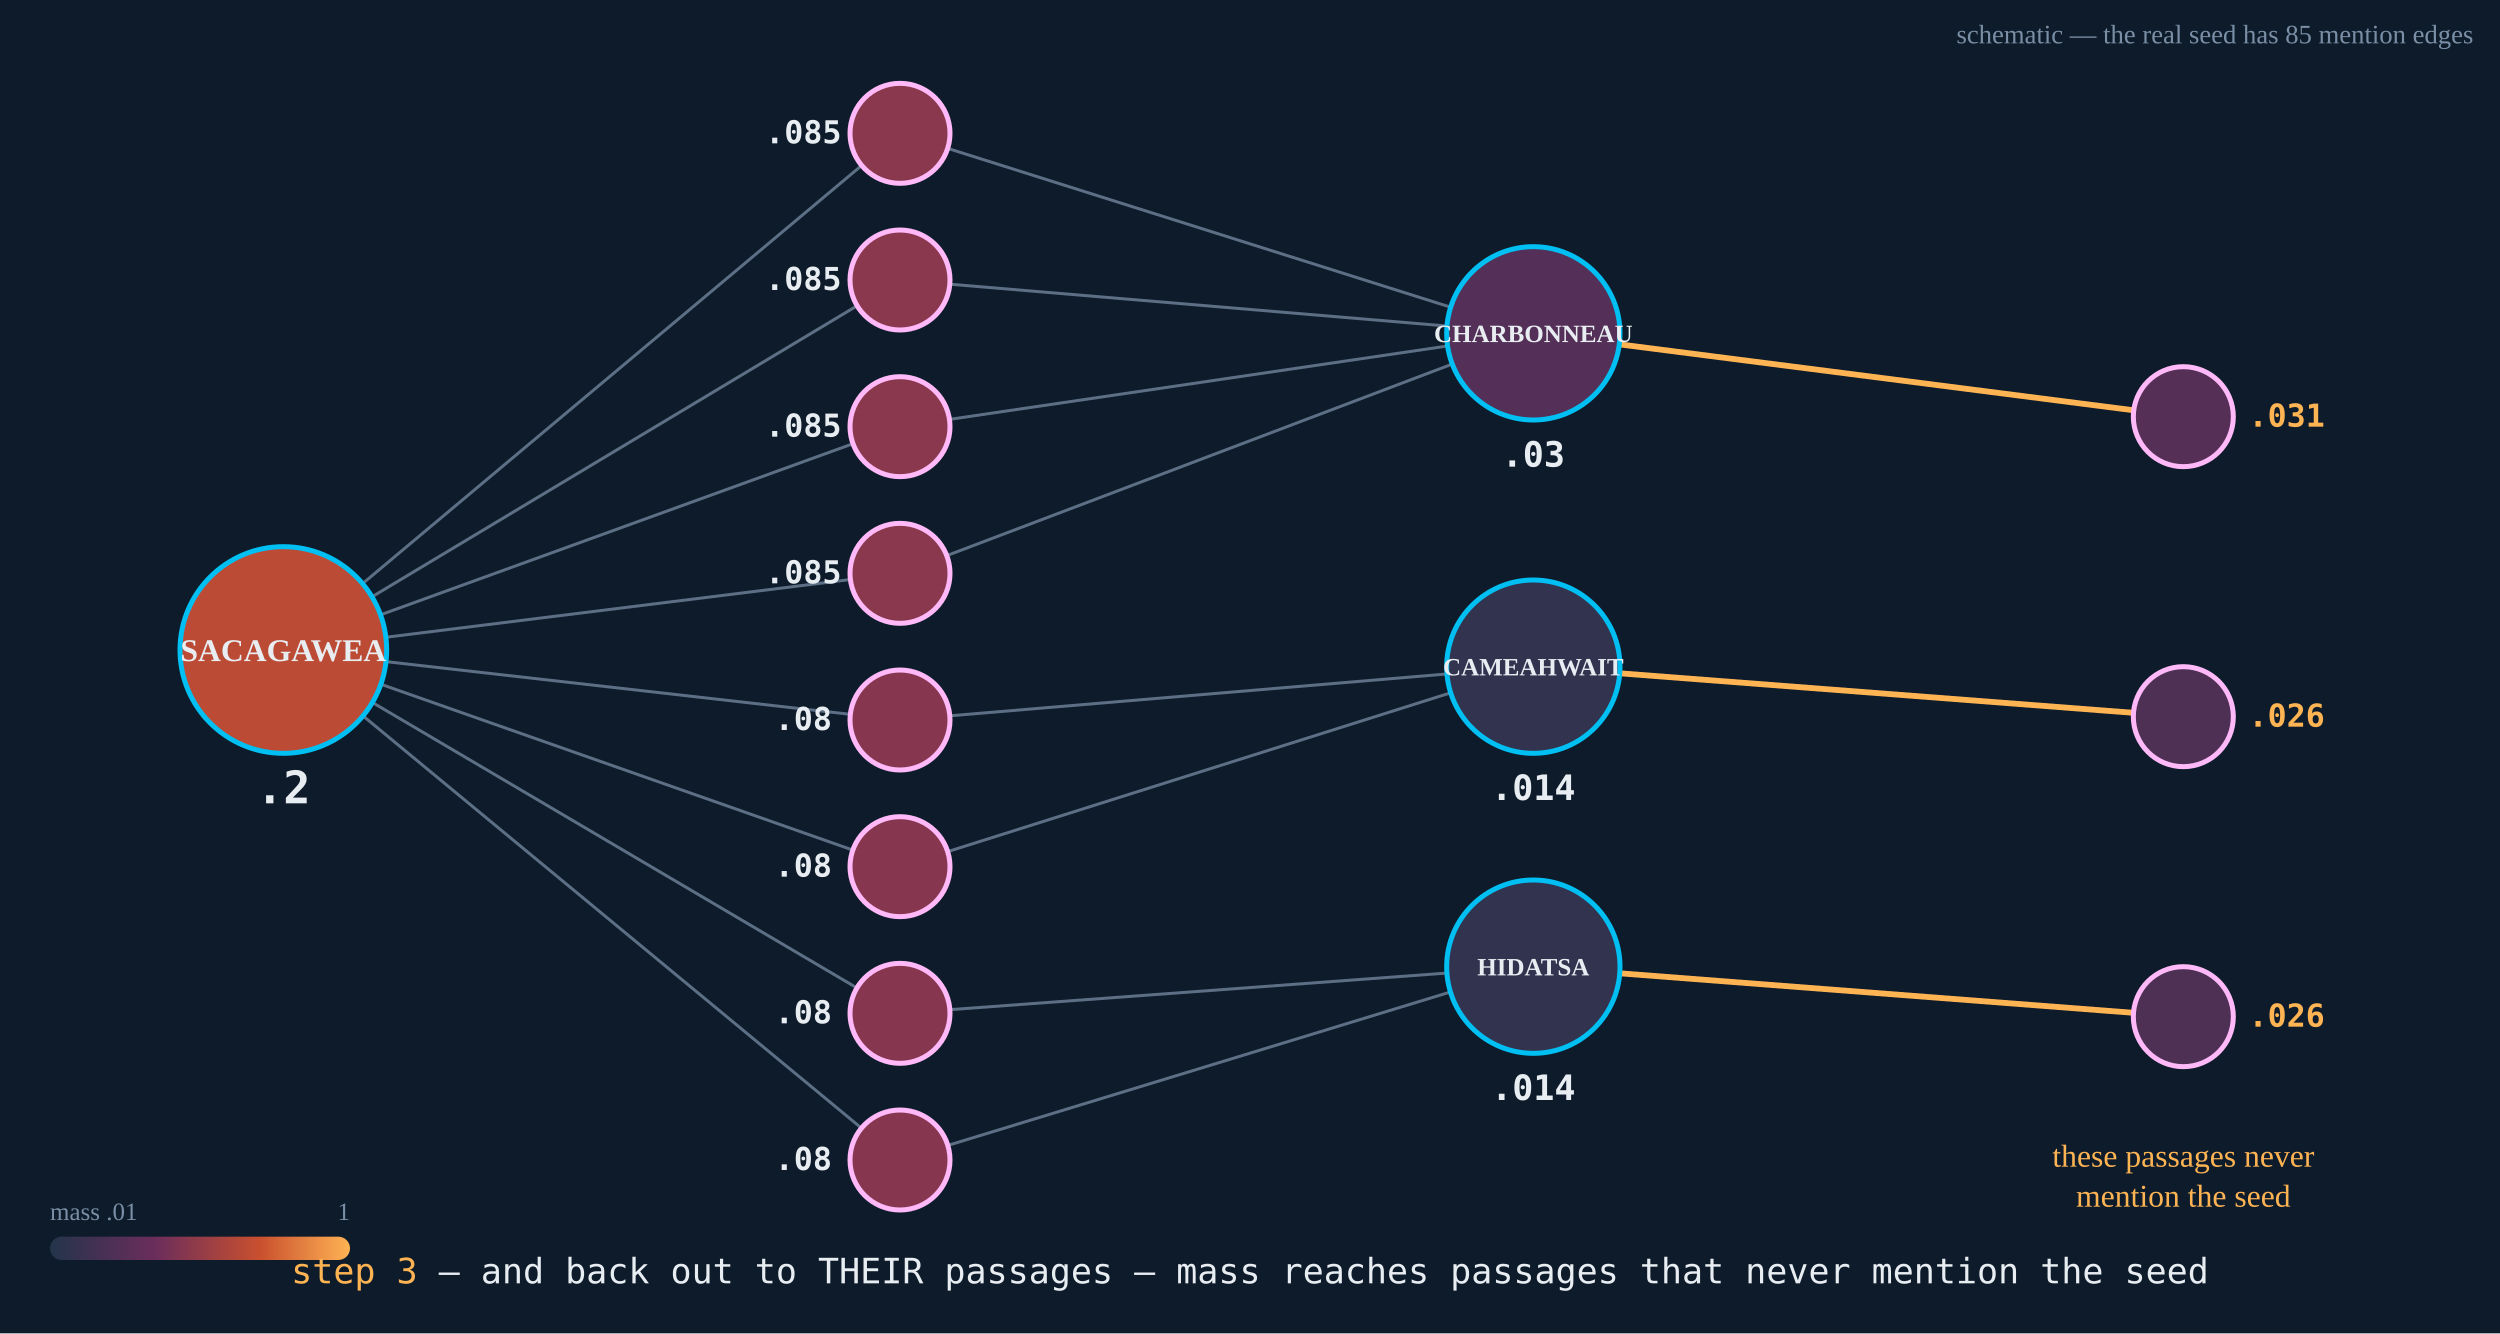
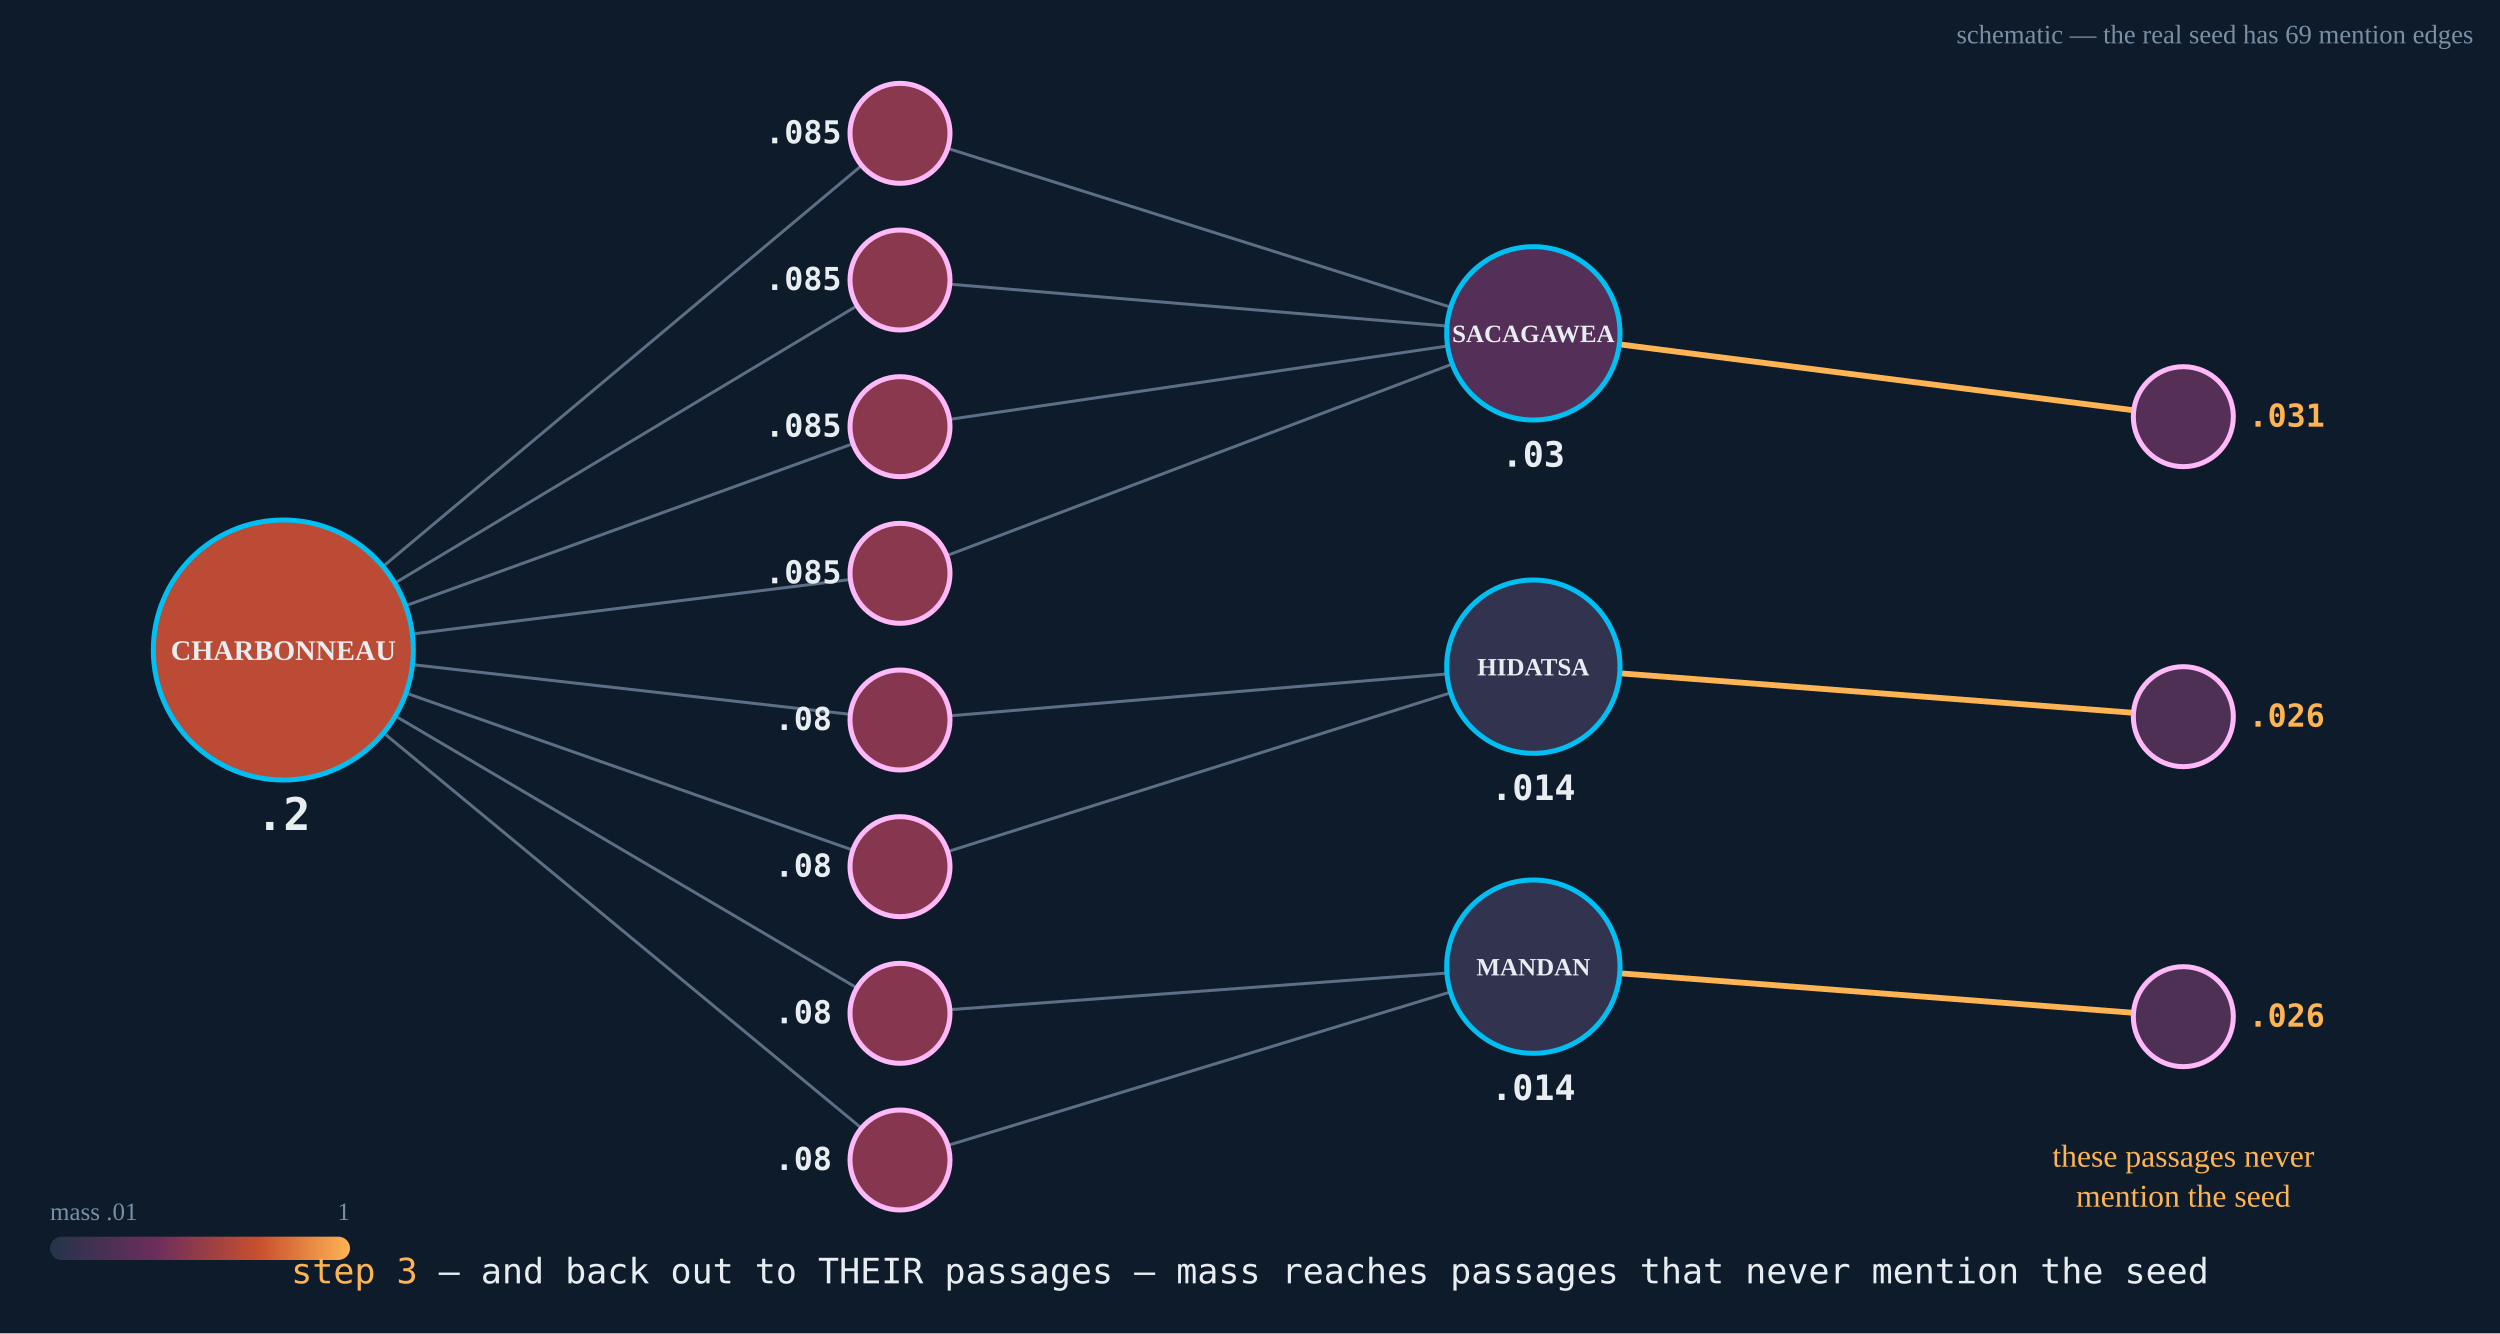
<svg xmlns="http://www.w3.org/2000/svg" viewBox="0 0 1500 800">
  <rect width="100%" height="100%" fill="#0D1B2A" />
  <defs>
    <linearGradient id="heat" x1="0" y1="0" x2="1" y2="0">
      <stop offset="0%" stop-color="#23344b" />
      <stop offset="5%" stop-color="#2d334d" />
      <stop offset="10%" stop-color="#383250" />
      <stop offset="15%" stop-color="#423152" />
      <stop offset="20%" stop-color="#4c3055" />
      <stop offset="25%" stop-color="#562f57" />
      <stop offset="30%" stop-color="#612e5a" />
      <stop offset="35%" stop-color="#6b2d5c" />
      <stop offset="40%" stop-color="#783255" />
      <stop offset="45%" stop-color="#86374f" />
      <stop offset="50%" stop-color="#933c48" />
      <stop offset="55%" stop-color="#a14142" />
      <stop offset="60%" stop-color="#ae463b" />
      <stop offset="65%" stop-color="#bc4b35" />
      <stop offset="70%" stop-color="#c9502e" />
      <stop offset="75%" stop-color="#d26134" />
      <stop offset="80%" stop-color="#db713b" />
      <stop offset="85%" stop-color="#e48241" />
      <stop offset="90%" stop-color="#ed9347" />
      <stop offset="95%" stop-color="#f6a34e" />
      <stop offset="100%" stop-color="#ffb454" />
    </linearGradient>
  </defs>
  <rect x="30" y="742" width="180" height="14" rx="7" fill="url(#heat)" />
  <text x="30" y="732" font-size="15" fill="#7A8FA6">mass  .01</text>
  <text x="210" y="732" text-anchor="end" font-size="15" fill="#7A8FA6">1</text>
  <line x1="170" y1="390" x2="540" y2="80" stroke="#5c6f85" stroke-width="1.8" />
  <line x1="170" y1="390" x2="540" y2="168" stroke="#5c6f85" stroke-width="1.8" />
  <line x1="170" y1="390" x2="540" y2="256" stroke="#5c6f85" stroke-width="1.8" />
  <line x1="170" y1="390" x2="540" y2="344" stroke="#5c6f85" stroke-width="1.8" />
  <line x1="170" y1="390" x2="540" y2="432" stroke="#5c6f85" stroke-width="1.8" />
  <line x1="170" y1="390" x2="540" y2="520" stroke="#5c6f85" stroke-width="1.8" />
  <line x1="170" y1="390" x2="540" y2="608" stroke="#5c6f85" stroke-width="1.8" />
  <line x1="170" y1="390" x2="540" y2="696" stroke="#5c6f85" stroke-width="1.8" />
  <line x1="540" y1="80" x2="920" y2="200" stroke="#5c6f85" stroke-width="1.8" />
  <line x1="540" y1="168" x2="920" y2="200" stroke="#5c6f85" stroke-width="1.8" />
  <line x1="540" y1="256" x2="920" y2="200" stroke="#5c6f85" stroke-width="1.8" />
  <line x1="540" y1="344" x2="920" y2="200" stroke="#5c6f85" stroke-width="1.8" />
  <line x1="540" y1="432" x2="920" y2="400" stroke="#5c6f85" stroke-width="1.8" />
  <line x1="540" y1="520" x2="920" y2="400" stroke="#5c6f85" stroke-width="1.8" />
  <line x1="540" y1="608" x2="920" y2="580" stroke="#5c6f85" stroke-width="1.8" />
  <line x1="540" y1="696" x2="920" y2="580" stroke="#5c6f85" stroke-width="1.8" />
  <line x1="920" y1="200" x2="1310" y2="250" stroke="#FFB454" stroke-width="3.5" />
  <line x1="920" y1="400" x2="1310" y2="430" stroke="#FFB454" stroke-width="3.5" />
  <line x1="920" y1="580" x2="1310" y2="610" stroke="#FFB454" stroke-width="3.5" />
-   <circle cx="170" cy="390" r="62" fill="#bc4b35" stroke="#00bff3" stroke-width="3" />
-   <text x="170" y="396.65" text-anchor="middle" font-size="19" font-weight="bold" fill="#E8EDF2">SACAGAWEA</text>
+   <circle cx="170" cy="390" r="78" fill="#bc4b35" stroke="#00bff3" stroke-width="3" />
+   <text x="170" y="395.95" text-anchor="middle" font-size="17" font-weight="bold" fill="#E8EDF2">CHARBONNEAU</text>
  <circle cx="540" cy="80" r="30" fill="#8a384d" stroke="#ffb9f8" stroke-width="3" />
  <circle cx="540" cy="168" r="30" fill="#8a384d" stroke="#ffb9f8" stroke-width="3" />
  <circle cx="540" cy="256" r="30" fill="#8a384d" stroke="#ffb9f8" stroke-width="3" />
  <circle cx="540" cy="344" r="30" fill="#8a384d" stroke="#ffb9f8" stroke-width="3" />
  <circle cx="540" cy="432" r="30" fill="#86374f" stroke="#ffb9f8" stroke-width="3" />
  <circle cx="540" cy="520" r="30" fill="#86374f" stroke="#ffb9f8" stroke-width="3" />
  <circle cx="540" cy="608" r="30" fill="#86374f" stroke="#ffb9f8" stroke-width="3" />
  <circle cx="540" cy="696" r="30" fill="#86374f" stroke="#ffb9f8" stroke-width="3" />
  <circle cx="920" cy="200" r="52" fill="#542f57" stroke="#00bff3" stroke-width="3" />
-   <text x="920" y="205.25" text-anchor="middle" font-size="15" font-weight="bold" fill="#E8EDF2">CHARBONNEAU</text>
+   <text x="920" y="205.25" text-anchor="middle" font-size="15" font-weight="bold" fill="#E8EDF2">SACAGAWEA</text>
  <circle cx="920" cy="400" r="52" fill="#32334f" stroke="#00bff3" stroke-width="3" />
-   <text x="920" y="405.25" text-anchor="middle" font-size="15" font-weight="bold" fill="#E8EDF2">CAMEAHWAIT</text>
+   <text x="920" y="405.25" text-anchor="middle" font-size="15" font-weight="bold" fill="#E8EDF2">HIDATSA</text>
  <circle cx="920" cy="580" r="52" fill="#32334f" stroke="#00bff3" stroke-width="3" />
-   <text x="920" y="585.25" text-anchor="middle" font-size="15" font-weight="bold" fill="#E8EDF2">HIDATSA</text>
+   <text x="920" y="585.25" text-anchor="middle" font-size="15" font-weight="bold" fill="#E8EDF2">MANDAN</text>
  <circle cx="1310" cy="250" r="30" fill="#562f57" stroke="#ffb9f8" stroke-width="3" />
  <circle cx="1310" cy="430" r="30" fill="#4e3055" stroke="#ffb9f8" stroke-width="3" />
  <circle cx="1310" cy="610" r="30" fill="#4e3055" stroke="#ffb9f8" stroke-width="3" />
-   <text x="170" y="482" text-anchor="middle" font-family="Menlo, Consolas, monospace" font-size="27" font-weight="bold" fill="#E8EDF2">.2</text>
+   <text x="170" y="498" text-anchor="middle" font-family="Menlo, Consolas, monospace" font-size="27" font-weight="bold" fill="#E8EDF2">.2</text>
  <text x="482" y="86" text-anchor="middle" font-family="Menlo, Consolas, monospace" font-size="19" font-weight="bold" fill="#E8EDF2">.085</text>
  <text x="482" y="174" text-anchor="middle" font-family="Menlo, Consolas, monospace" font-size="19" font-weight="bold" fill="#E8EDF2">.085</text>
  <text x="482" y="262" text-anchor="middle" font-family="Menlo, Consolas, monospace" font-size="19" font-weight="bold" fill="#E8EDF2">.085</text>
  <text x="482" y="350" text-anchor="middle" font-family="Menlo, Consolas, monospace" font-size="19" font-weight="bold" fill="#E8EDF2">.085</text>
  <text x="482" y="438" text-anchor="middle" font-family="Menlo, Consolas, monospace" font-size="19" font-weight="bold" fill="#E8EDF2">.08</text>
  <text x="482" y="526" text-anchor="middle" font-family="Menlo, Consolas, monospace" font-size="19" font-weight="bold" fill="#E8EDF2">.08</text>
  <text x="482" y="614" text-anchor="middle" font-family="Menlo, Consolas, monospace" font-size="19" font-weight="bold" fill="#E8EDF2">.08</text>
  <text x="482" y="702" text-anchor="middle" font-family="Menlo, Consolas, monospace" font-size="19" font-weight="bold" fill="#E8EDF2">.08</text>
  <text x="920" y="280" text-anchor="middle" font-family="Menlo, Consolas, monospace" font-size="21" font-weight="bold" fill="#E8EDF2">.03</text>
  <text x="920" y="480" text-anchor="middle" font-family="Menlo, Consolas, monospace" font-size="21" font-weight="bold" fill="#E8EDF2">.014</text>
  <text x="920" y="660" text-anchor="middle" font-family="Menlo, Consolas, monospace" font-size="21" font-weight="bold" fill="#E8EDF2">.014</text>
  <text x="1372" y="256" text-anchor="middle" font-family="Menlo, Consolas, monospace" font-size="19" font-weight="bold" fill="#FFB454">.031</text>
  <text x="1372" y="436" text-anchor="middle" font-family="Menlo, Consolas, monospace" font-size="19" font-weight="bold" fill="#FFB454">.026</text>
  <text x="1372" y="616" text-anchor="middle" font-family="Menlo, Consolas, monospace" font-size="19" font-weight="bold" fill="#FFB454">.026</text>
  <text x="1310" y="700" text-anchor="middle" font-size="19" fill="#FFB454">these passages never<tspan x="1310" dy="24">mention the seed</tspan>
  </text>
  <text x="750.0" y="770" text-anchor="middle" font-family="Menlo, Consolas, monospace" font-size="21" fill="#E8EDF2">
    <tspan fill="#FFB454">step 3</tspan> — and back out to THEIR passages — mass reaches passages that never mention the seed</text>
-   <text x="1484" y="26" text-anchor="end" font-size="16" fill="#7A8FA6">schematic — the real seed has 85 mention edges</text>
+   <text x="1484" y="26" text-anchor="end" font-size="16" fill="#7A8FA6">schematic — the real seed has 69 mention edges</text>
</svg>
